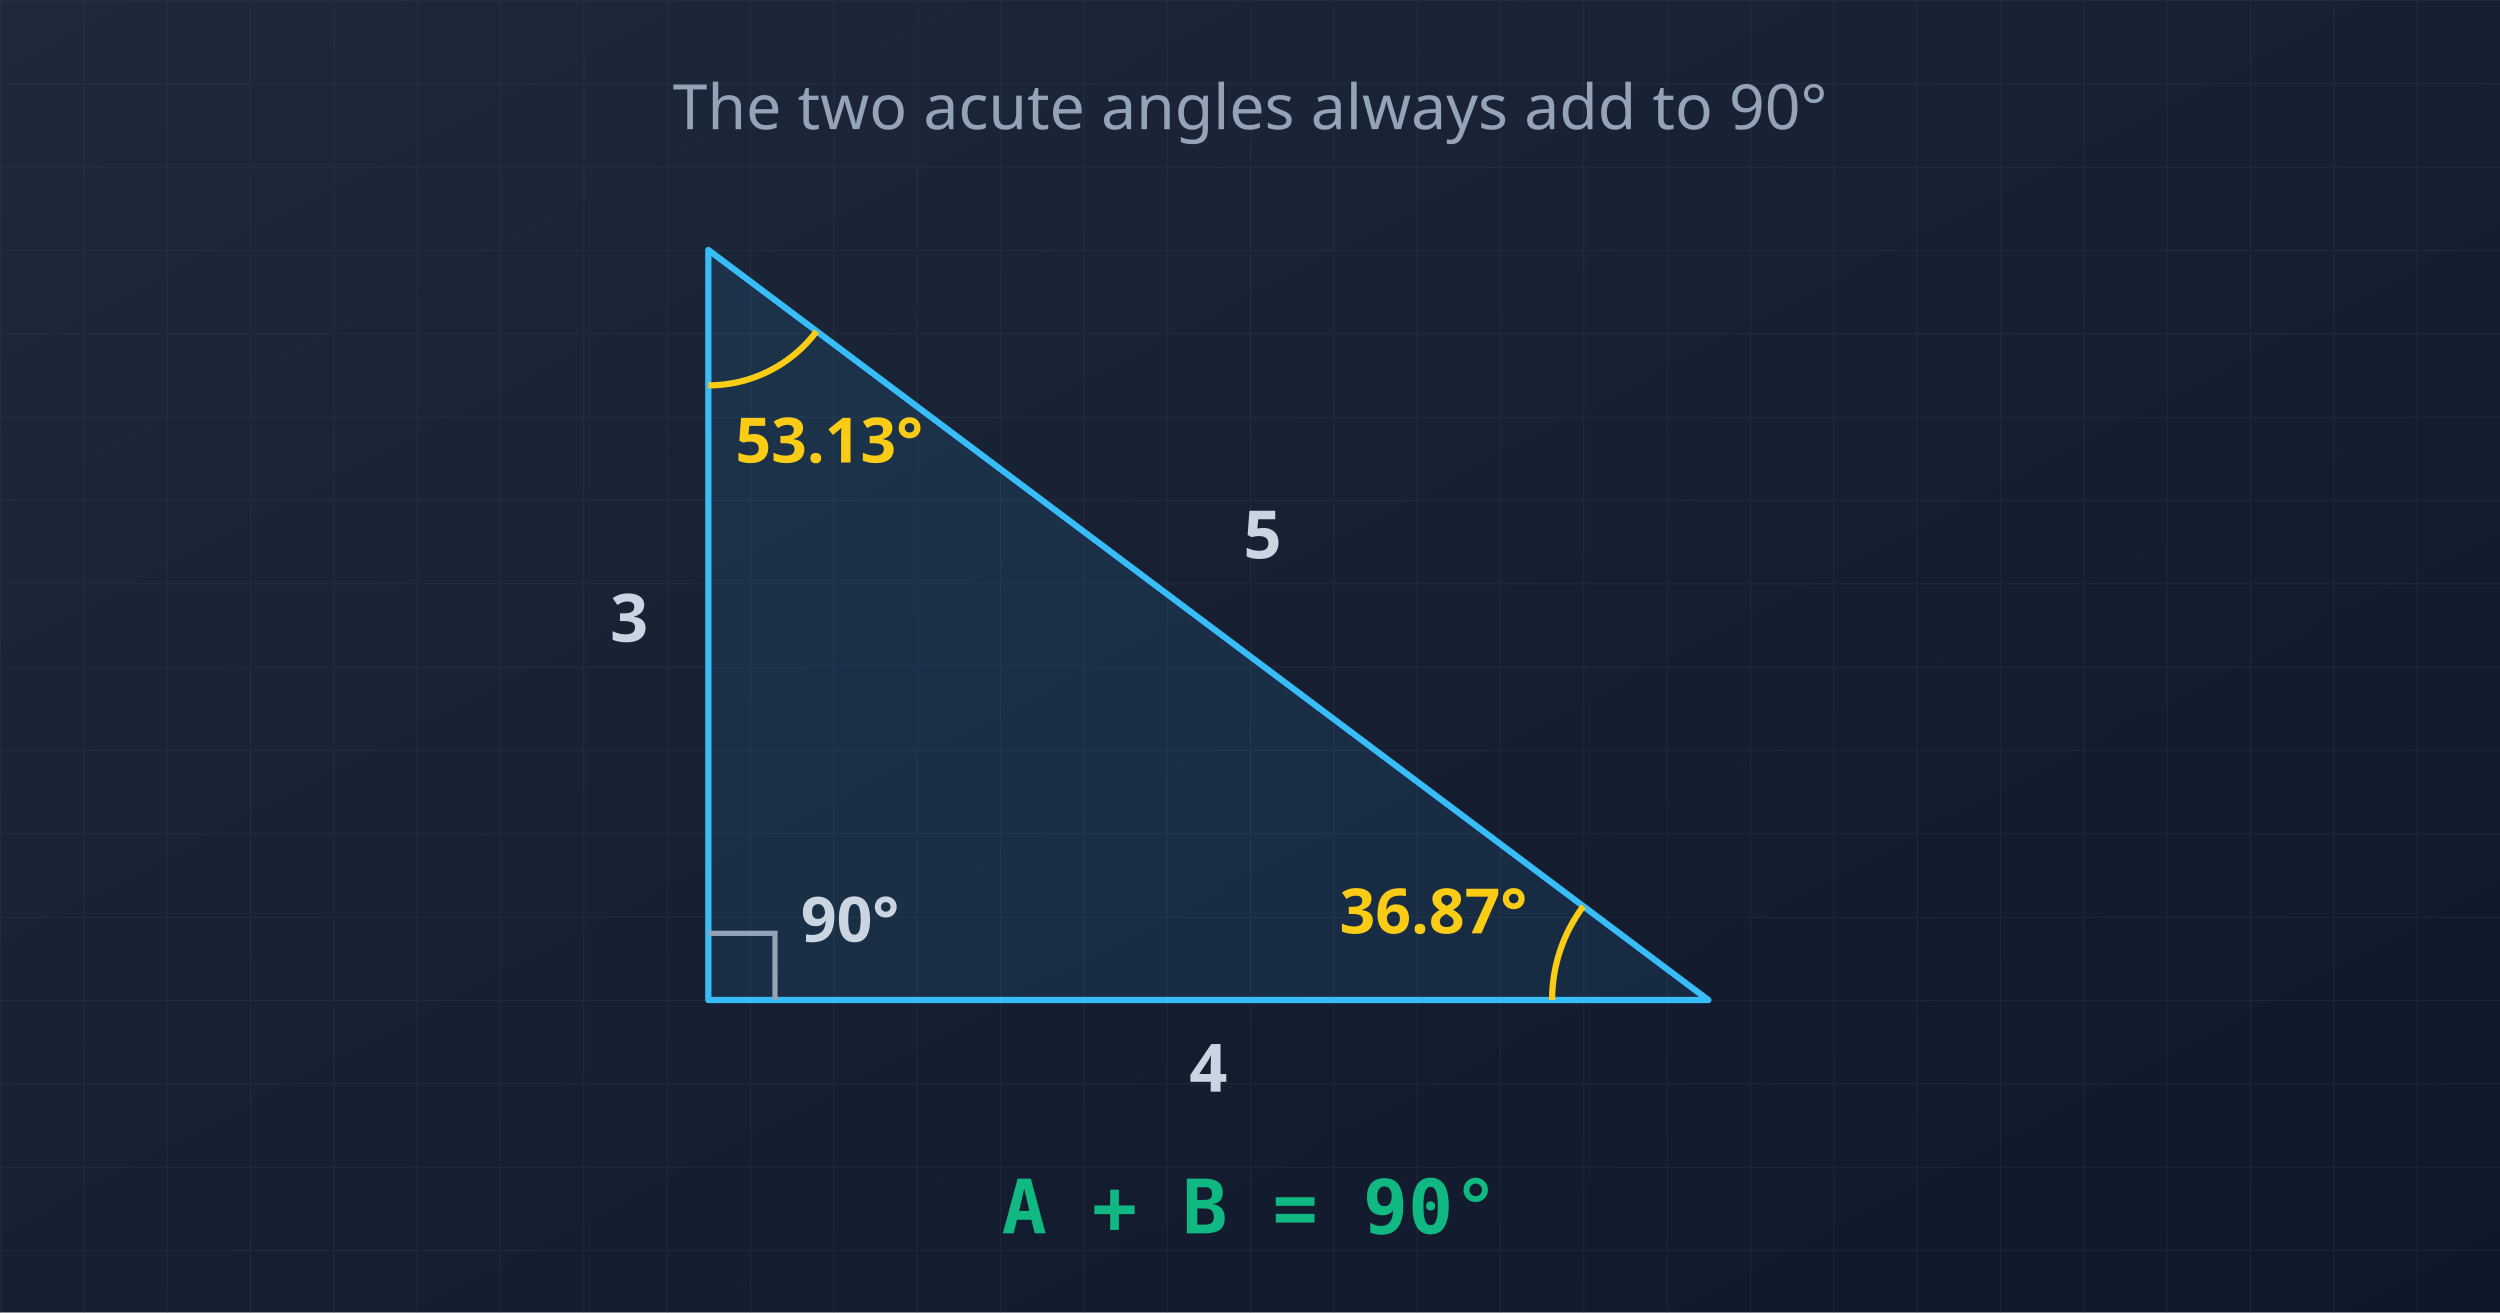
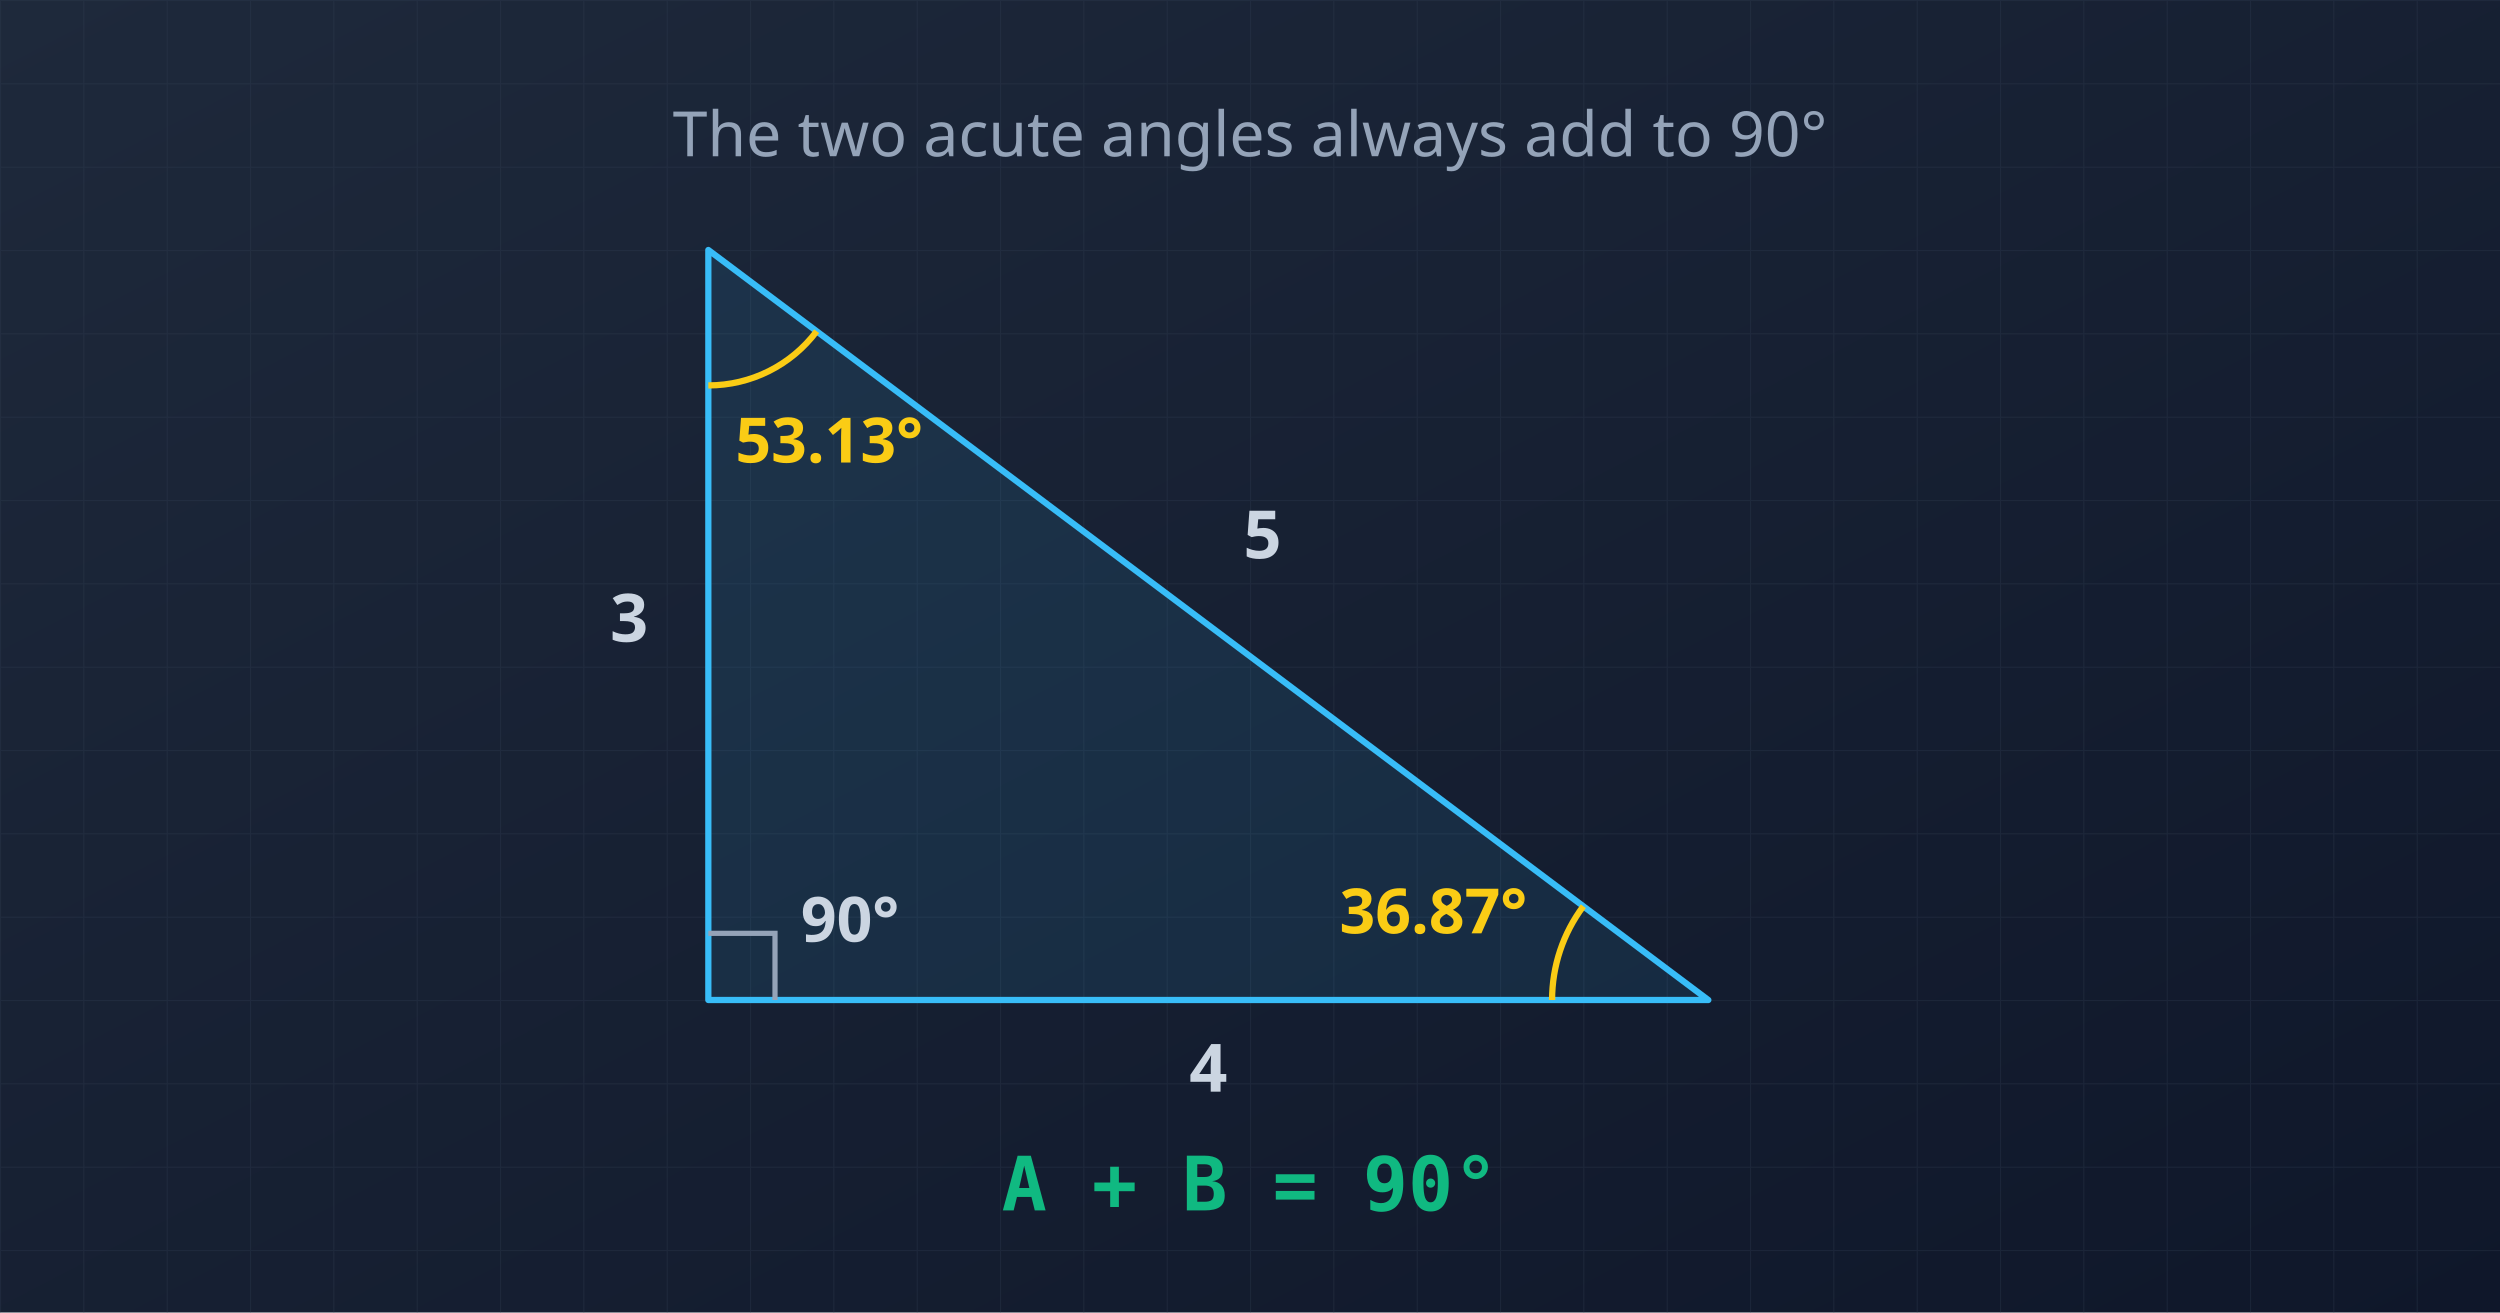
<svg xmlns="http://www.w3.org/2000/svg" width="1200" height="630">
  <defs>
    <linearGradient id="bg" x1="0%" y1="0%" x2="100%" y2="100%">
      <stop offset="0%" stop-color="#1e293b" />
      <stop offset="100%" stop-color="#0f172a" />
    </linearGradient>
    <pattern id="grid" width="40" height="40" patternUnits="userSpaceOnUse">
      <path d="M 40 0 L 0 0 0 40" fill="none" stroke="#334155" stroke-width="1" opacity="0.3" />
    </pattern>
  </defs>
  <rect width="1200" height="630" fill="url(#bg)" />
  <rect width="1200" height="630" fill="url(#grid)" />
-   <text x="600" y="62" font-family="system-ui, sans-serif" font-size="30" font-weight="500" fill="#94a3b8" text-anchor="middle">The two acute angles always add to 90°</text>
+   <text x="600" y="75.0" font-family="system-ui, sans-serif" font-size="30" font-weight="500" fill="#94a3b8" text-anchor="middle">The two acute angles always add to 90°</text>
  <path d="M 340 480 L 820 480 L 340 120 Z" fill="rgba(56, 189, 248, 0.1)" stroke="#38bdf8" stroke-width="3" stroke-linejoin="round" />
  <path d="M 372 480 L 372 448 L 340 448" fill="none" stroke="#94a3b8" stroke-width="2.5" />
  <path d="M 745 480 A 75 75 0 0 1 760 435" fill="none" stroke="#facc15" stroke-width="3" />
  <path d="M 340 185 A 65 65 0 0 0 392 159" fill="none" stroke="#facc15" stroke-width="3" />
  <text x="408" y="452" font-family="system-ui, sans-serif" font-size="30" font-weight="600" fill="#cbd5e1" text-anchor="middle">90°</text>
  <text x="688" y="448" font-family="system-ui, sans-serif" font-size="30" font-weight="600" fill="#facc15" text-anchor="middle">36.87°</text>
  <text x="398" y="222" font-family="system-ui, sans-serif" font-size="30" font-weight="600" fill="#facc15" text-anchor="middle">53.13°</text>
  <text x="302" y="308" font-family="system-ui, sans-serif" font-size="32" font-weight="600" fill="#cbd5e1" text-anchor="middle">3</text>
  <text x="580" y="524" font-family="system-ui, sans-serif" font-size="32" font-weight="600" fill="#cbd5e1" text-anchor="middle">4</text>
  <text x="606" y="268" font-family="system-ui, sans-serif" font-size="32" font-weight="600" fill="#cbd5e1" text-anchor="middle">5</text>
-   <text x="600" y="592" font-family="monospace" font-size="36" font-weight="bold" fill="#10b981" text-anchor="middle">A + B = 90°</text>
+   <text x="600" y="581.0" font-family="monospace" font-size="36" font-weight="bold" fill="#10b981" text-anchor="middle">A + B = 90°</text>
</svg>
